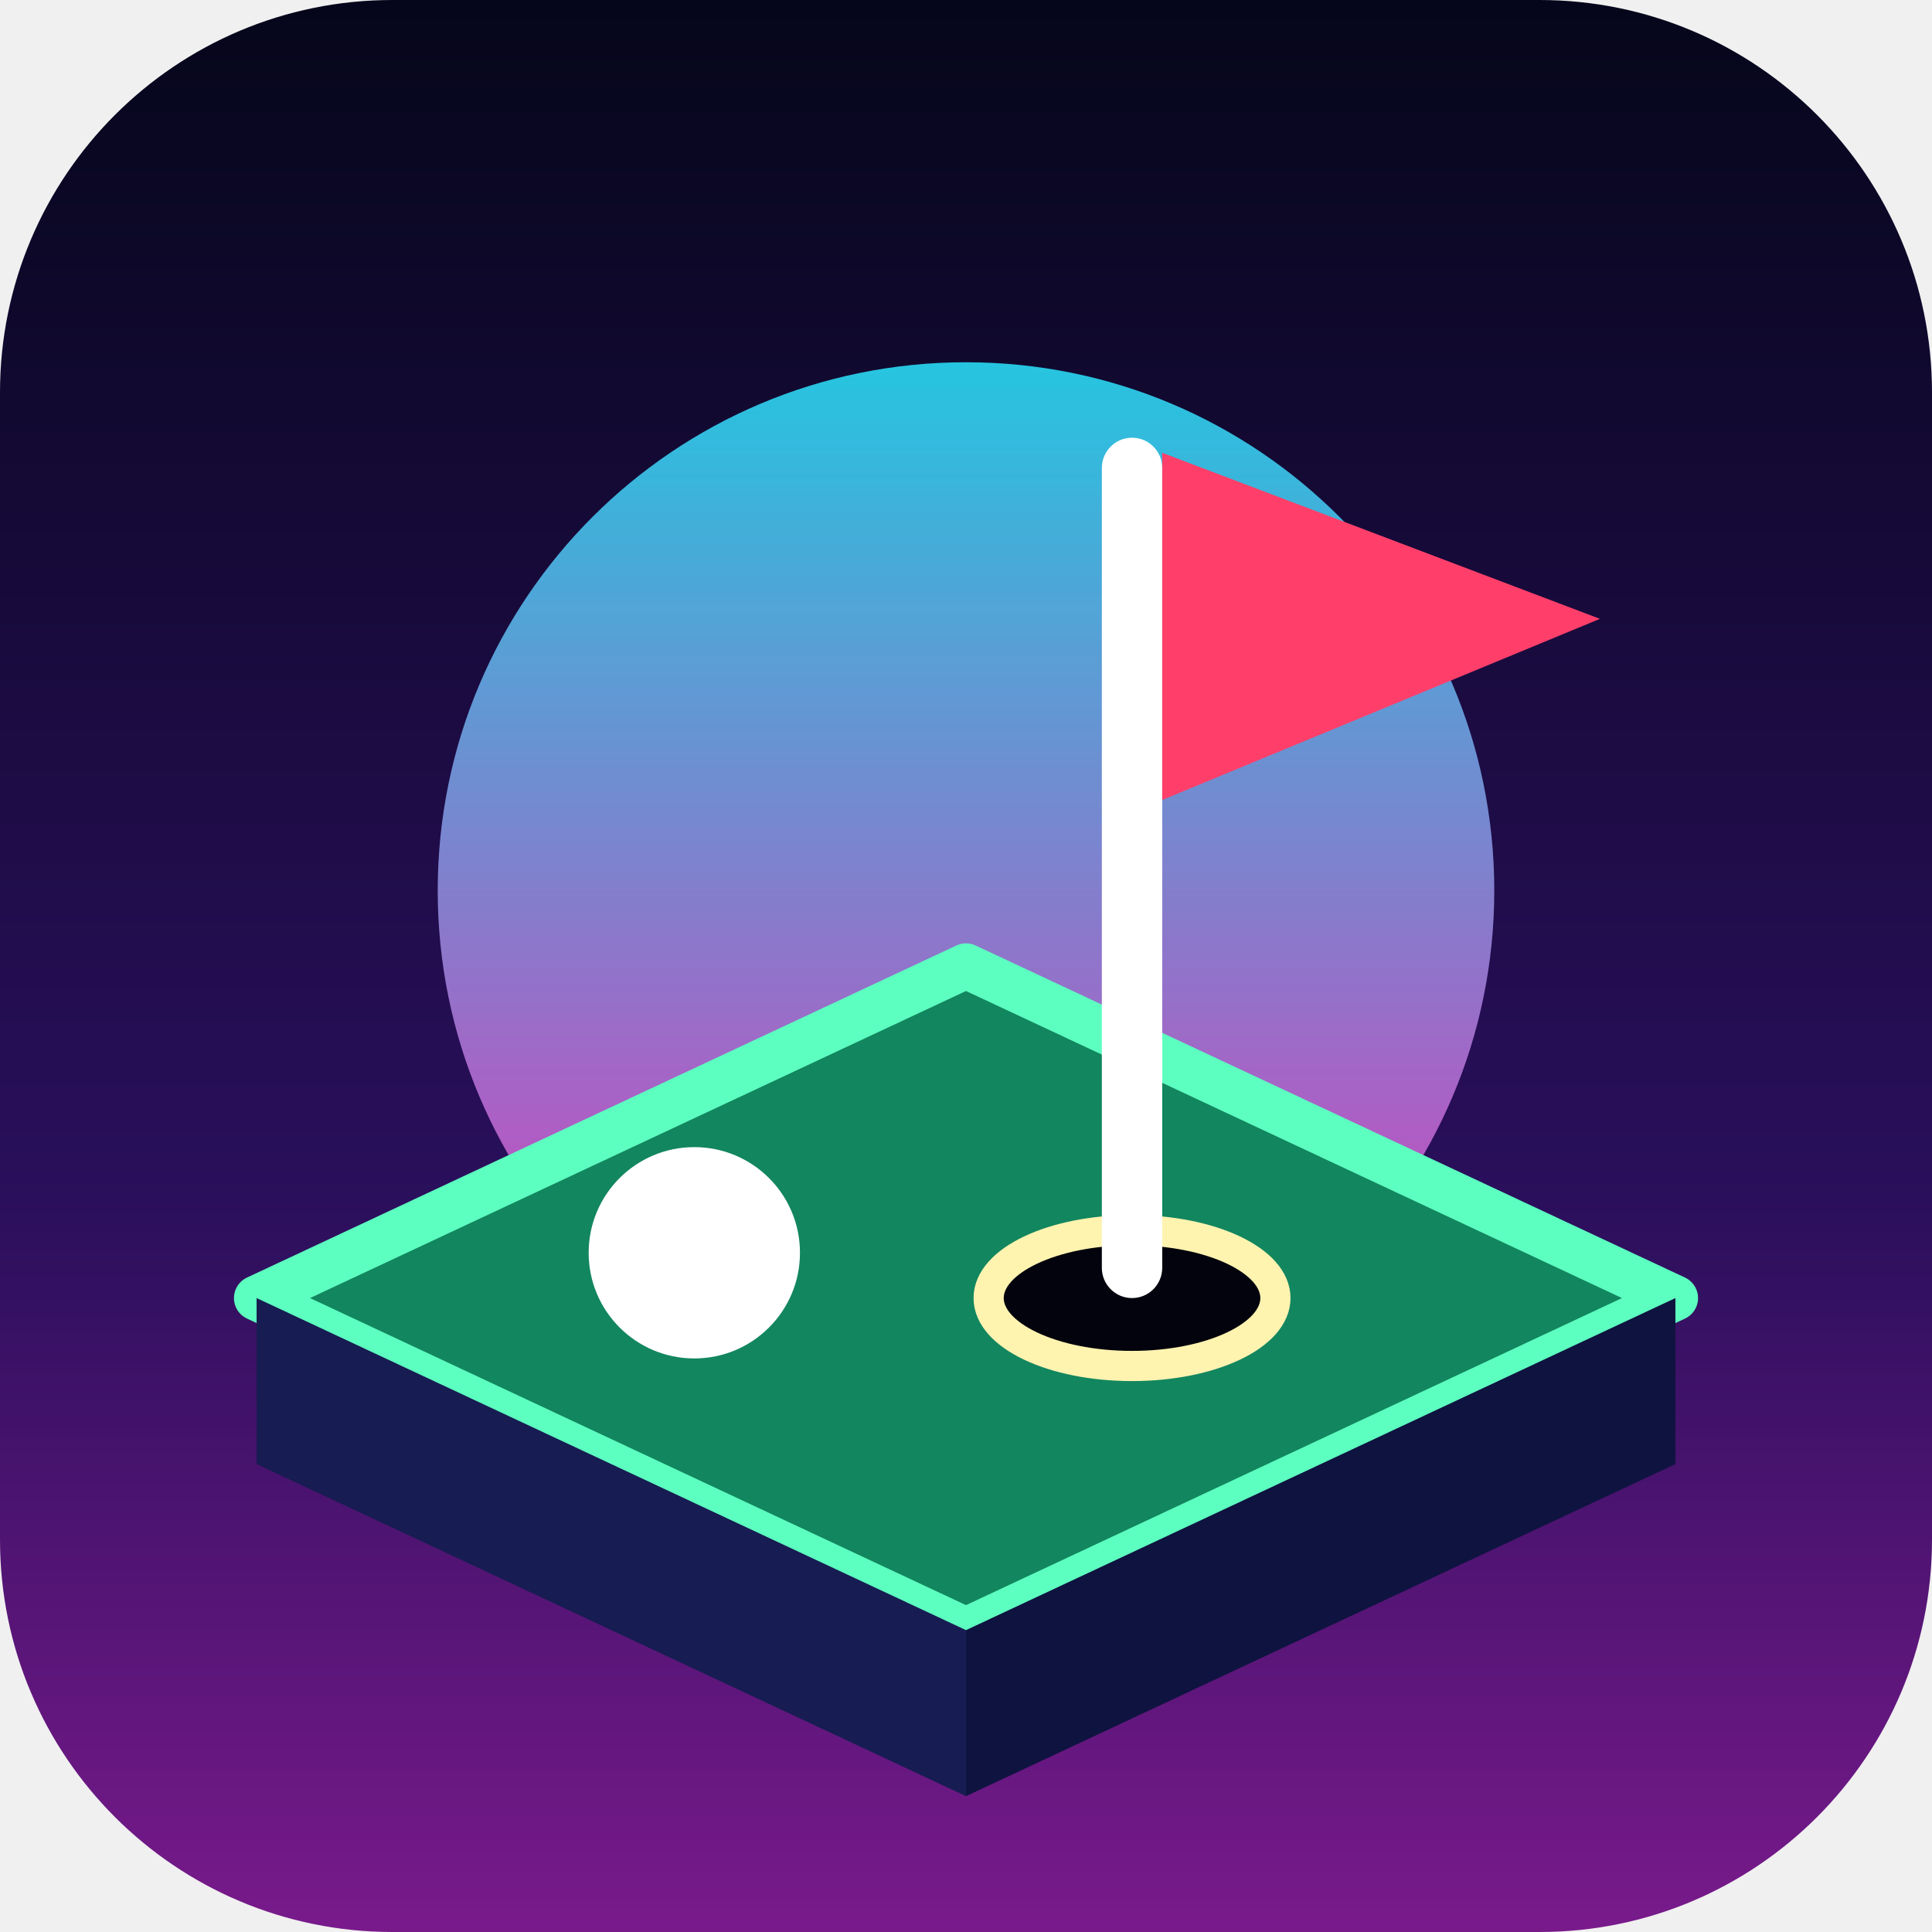
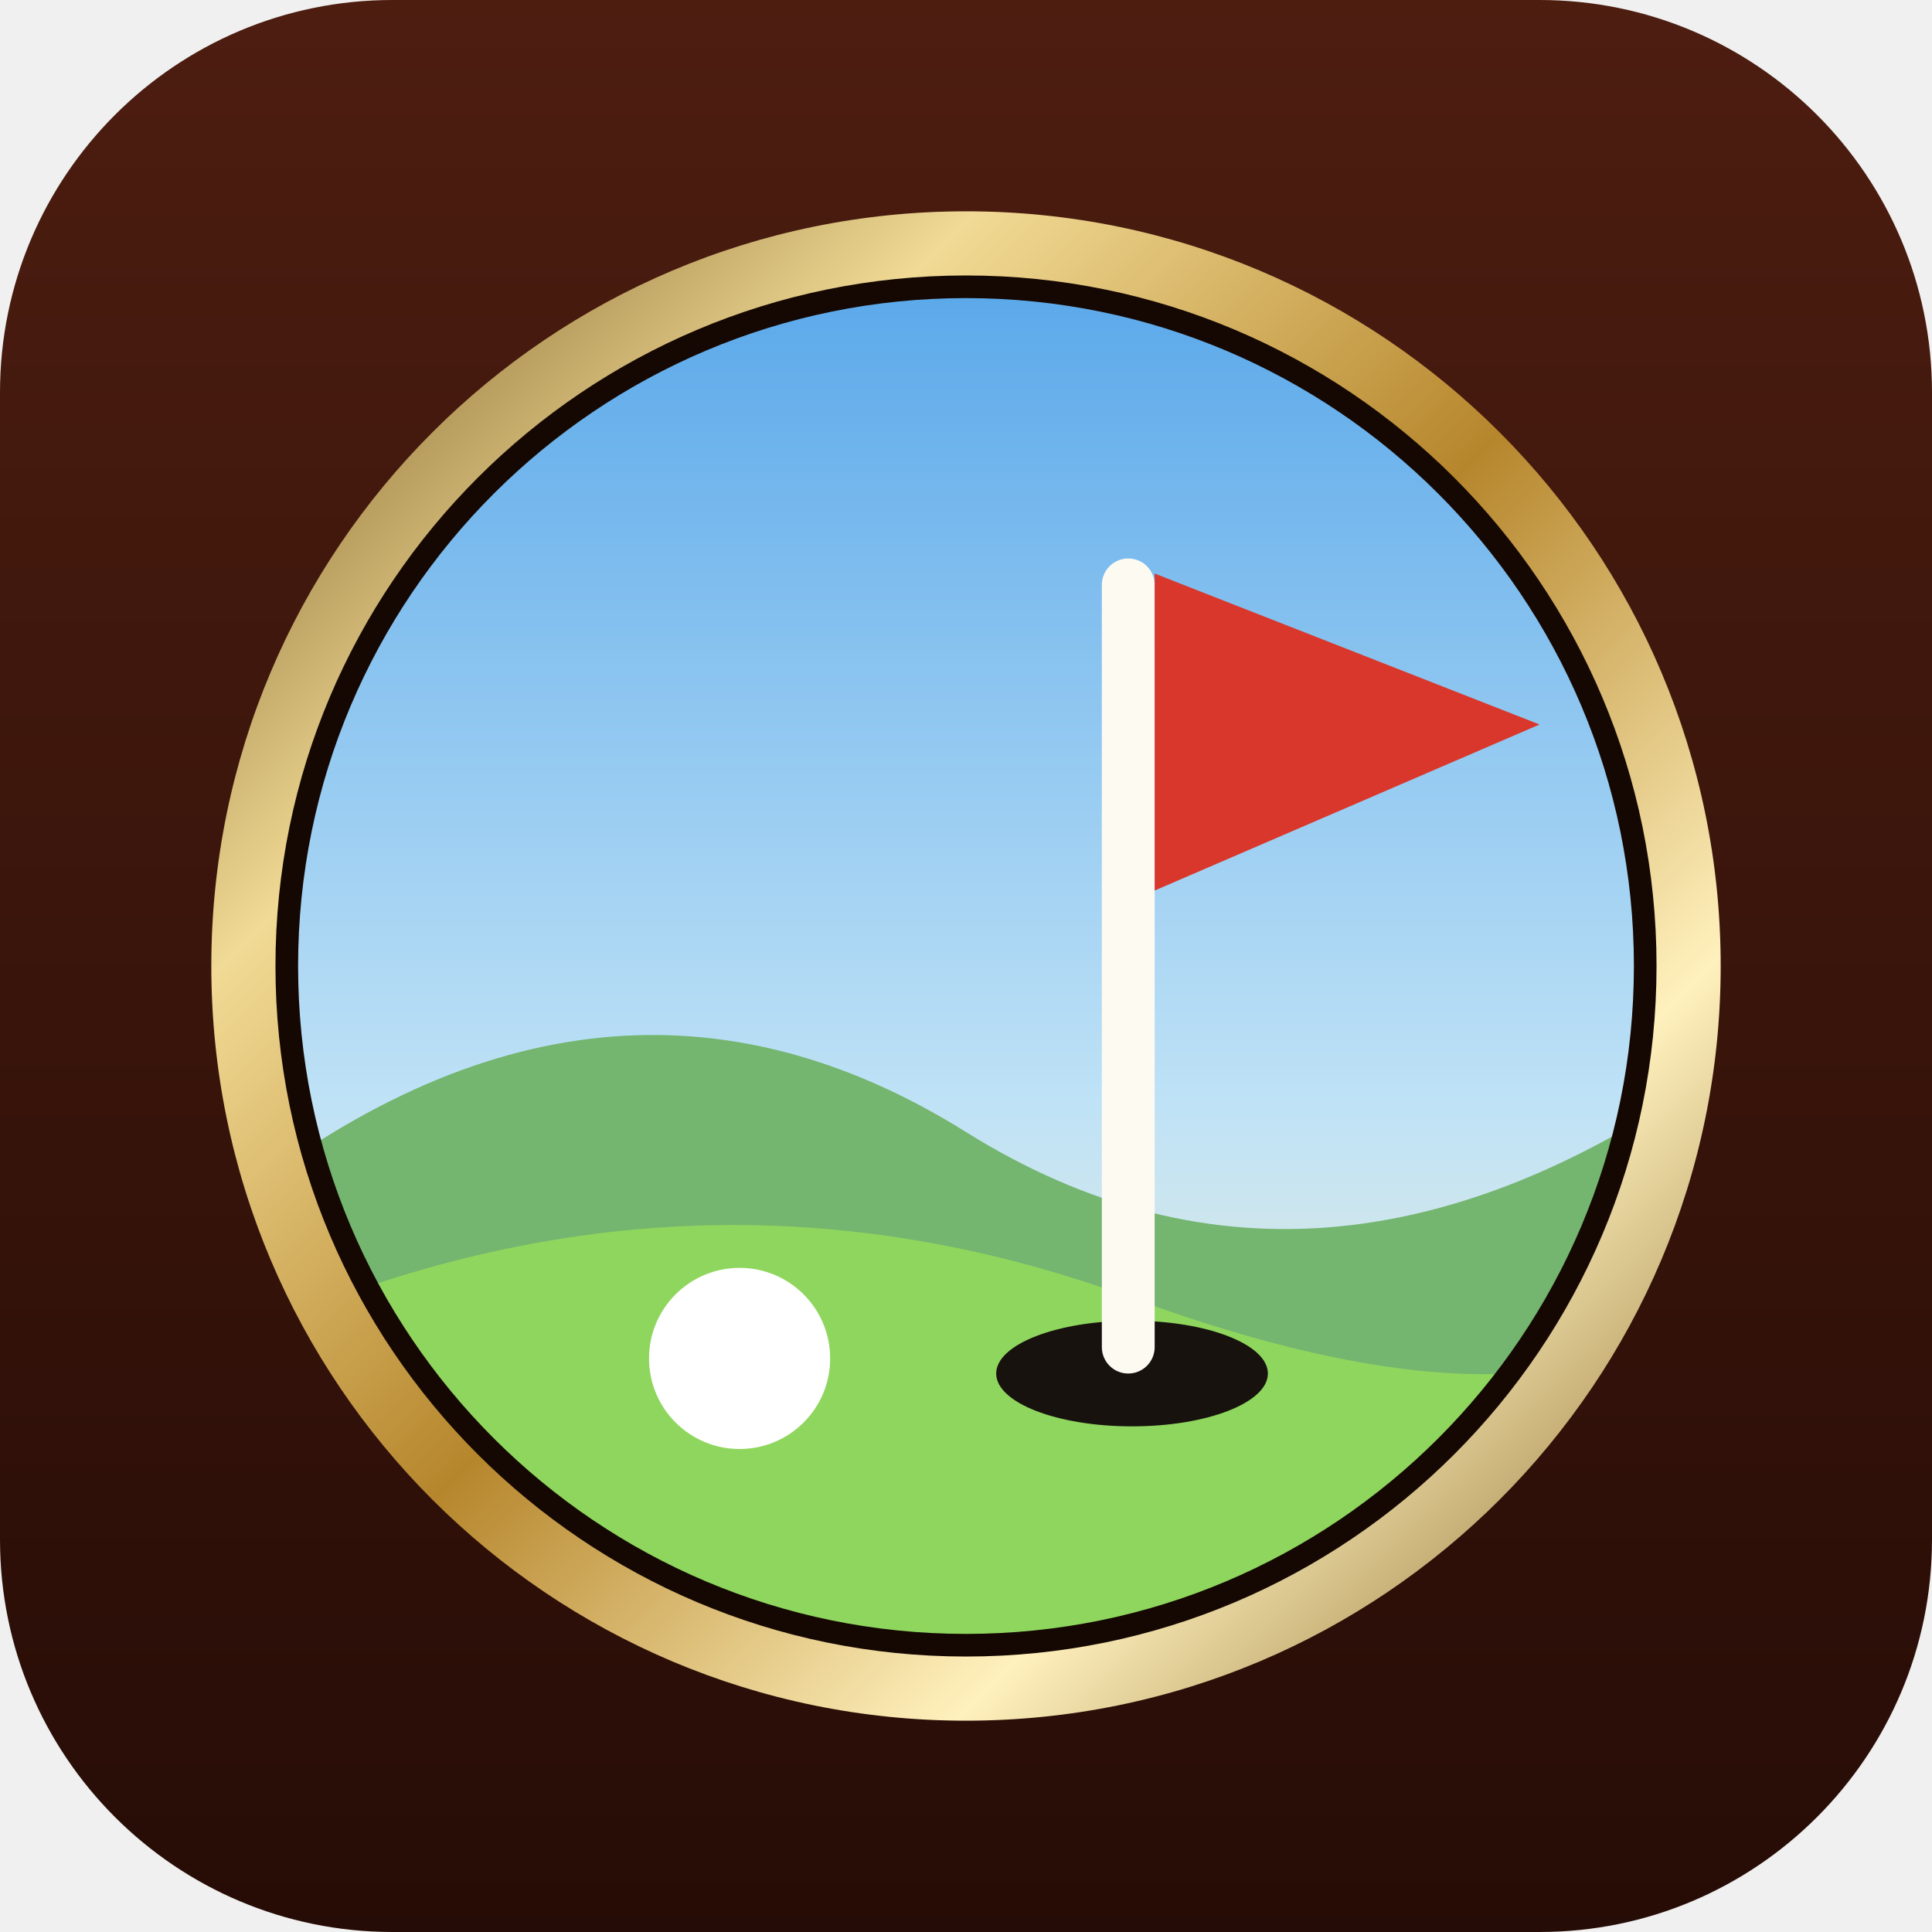
<svg xmlns="http://www.w3.org/2000/svg" viewBox="0 0 256 256">
  <defs>
+     <linearGradient id="wood" x1="0" y1="0" x2="0" y2="1">
+       <stop offset="0" stop-color="#4d1d10" />
+       <stop offset="1" stop-color="#260c06" />
+     </linearGradient>
+     <linearGradient id="gilt" x1="0" y1="0" x2="1" y2="1">
+       <stop offset="0" stop-color="#6c4d16" />
+       <stop offset="0.25" stop-color="#f1da95" />
+       <stop offset="0.5" stop-color="#b6862c" />
+       <stop offset="0.75" stop-color="#fff1bd" />
+       <stop offset="1" stop-color="#7d5a1b" />
+     </linearGradient>
    <linearGradient id="sky" x1="0" y1="0" x2="0" y2="1">
-       <stop offset="0" stop-color="#05061a" />
-       <stop offset="0.62" stop-color="#2a0f5c" />
-       <stop offset="1" stop-color="#7a1a8c" />
-     </linearGradient>
-     <linearGradient id="sun" x1="0" y1="0" x2="0" y2="1">
-       <stop offset="0" stop-color="#29e6ff" />
-       <stop offset="1" stop-color="#ff3fc8" />
+       <stop offset="0" stop-color="#5aa8ea" />
+       <stop offset="0.6" stop-color="#bfe2f6" />
+       <stop offset="1" stop-color="#fdf3d3" />
    </linearGradient>
  </defs>
-   <rect width="256" height="256" rx="52" fill="url(#sky)" />
-   <circle cx="128" cy="118" r="70" fill="url(#sun)" opacity="0.85" />
-   <polygon points="128,128 222,172 128,216 34,172" fill="#12865f" stroke="#5dffc0" stroke-width="6" stroke-linejoin="round" />
-   <polygon points="34,172 128,216 128,238 34,194" fill="#171c52" />
-   <polygon points="222,172 128,216 128,238 222,194" fill="#0f1340" />
-   <ellipse cx="150" cy="172" rx="19" ry="9" fill="#02030c" stroke="#fff3b0" stroke-width="4" />
-   <rect x="146" y="58" width="8" height="114" rx="4" fill="#ffffff" />
-   <polygon points="154,60 212,82 154,106" fill="#ff3f6a" />
-   <circle cx="92" cy="166" r="14" fill="#ffffff" />
+   <rect width="256" height="256" rx="52" fill="url(#wood)" />
+   <circle cx="128" cy="128" r="100" fill="url(#gilt)" />
+   <circle cx="128" cy="128" r="90" fill="url(#sky)" />
+   <clipPath id="c">
+     <circle cx="128" cy="128" r="90" />
+   </clipPath>
+   <g clip-path="url(#c)">
+     <path d="M30 160 Q80 120 128 150 T230 140 V230 H30z" fill="#74b56f" />
+     <path d="M30 178 Q90 150 150 172 T230 168 V230 H30z" fill="#8fd65e" />
+     <ellipse cx="150" cy="182" rx="18" ry="7" fill="#17120e" />
+     <rect x="146" y="74" width="7" height="108" rx="3.5" fill="#fdfaf2" />
+     <polygon points="153,76 204,96 153,118" fill="#d9372c" />
+     <circle cx="98" cy="180" r="12" fill="#ffffff" />
+   </g>
+   <circle cx="128" cy="128" r="90" fill="none" stroke="#150803" stroke-width="3" />
</svg>
